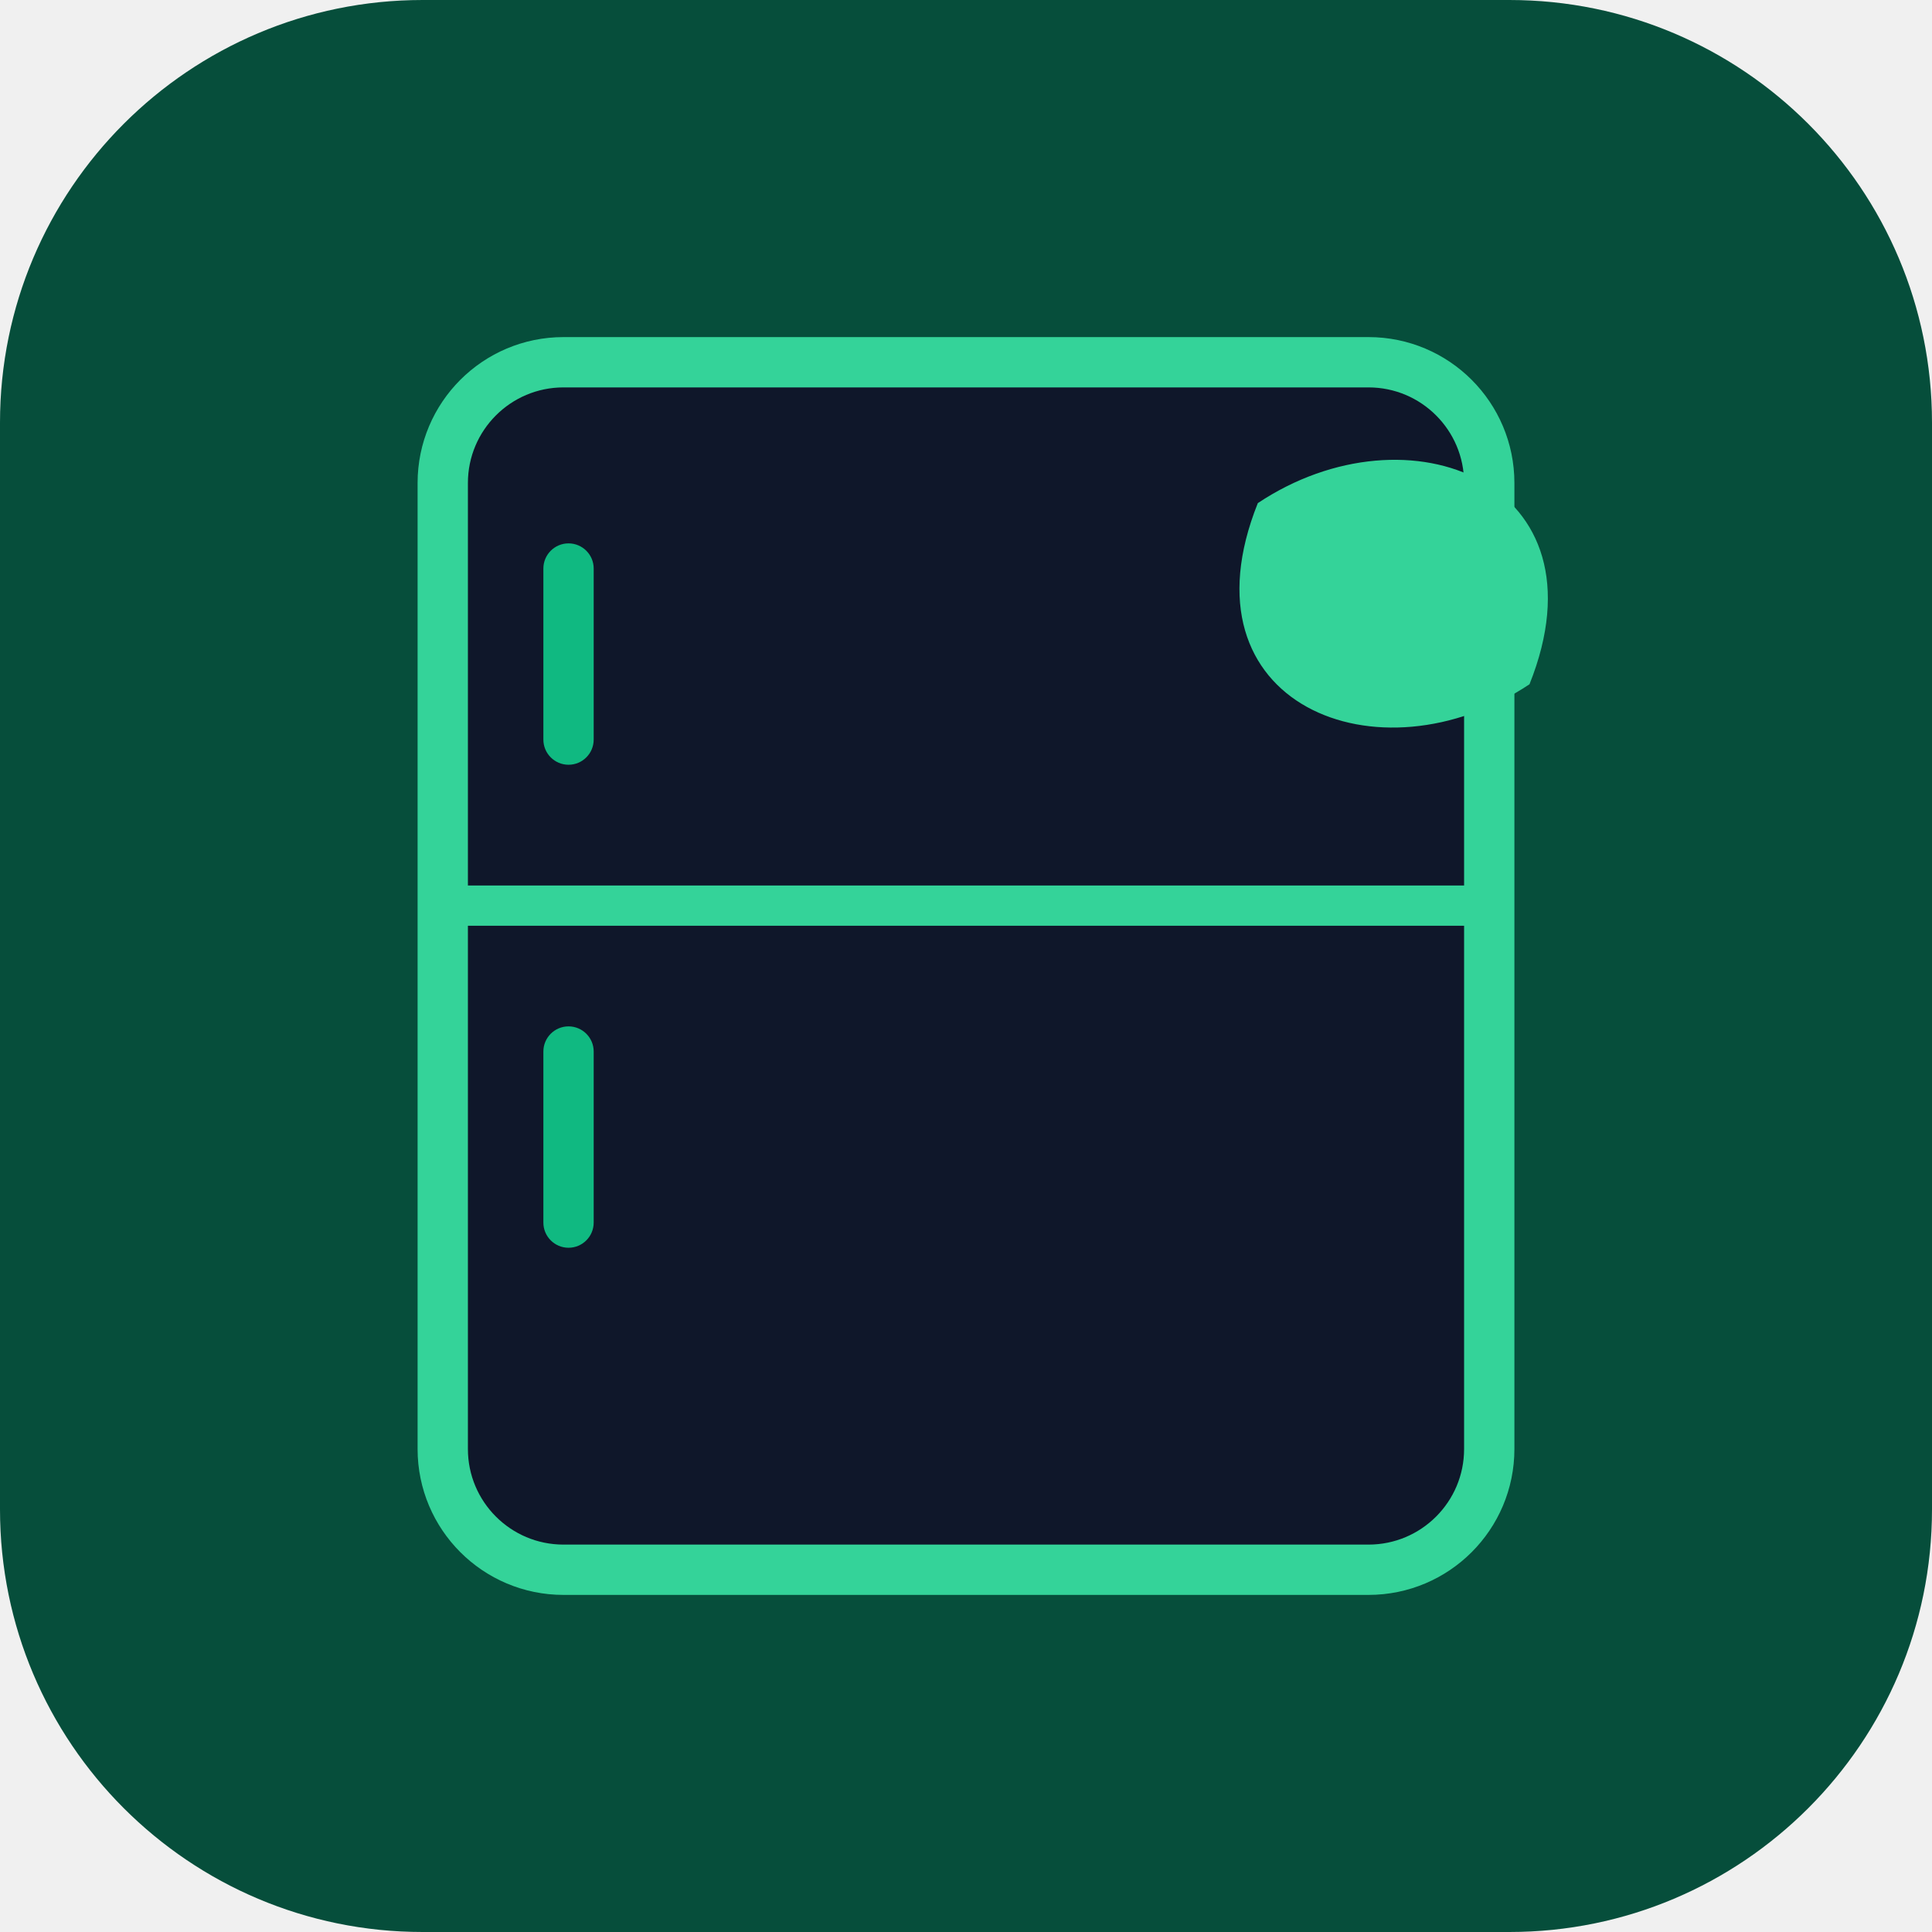
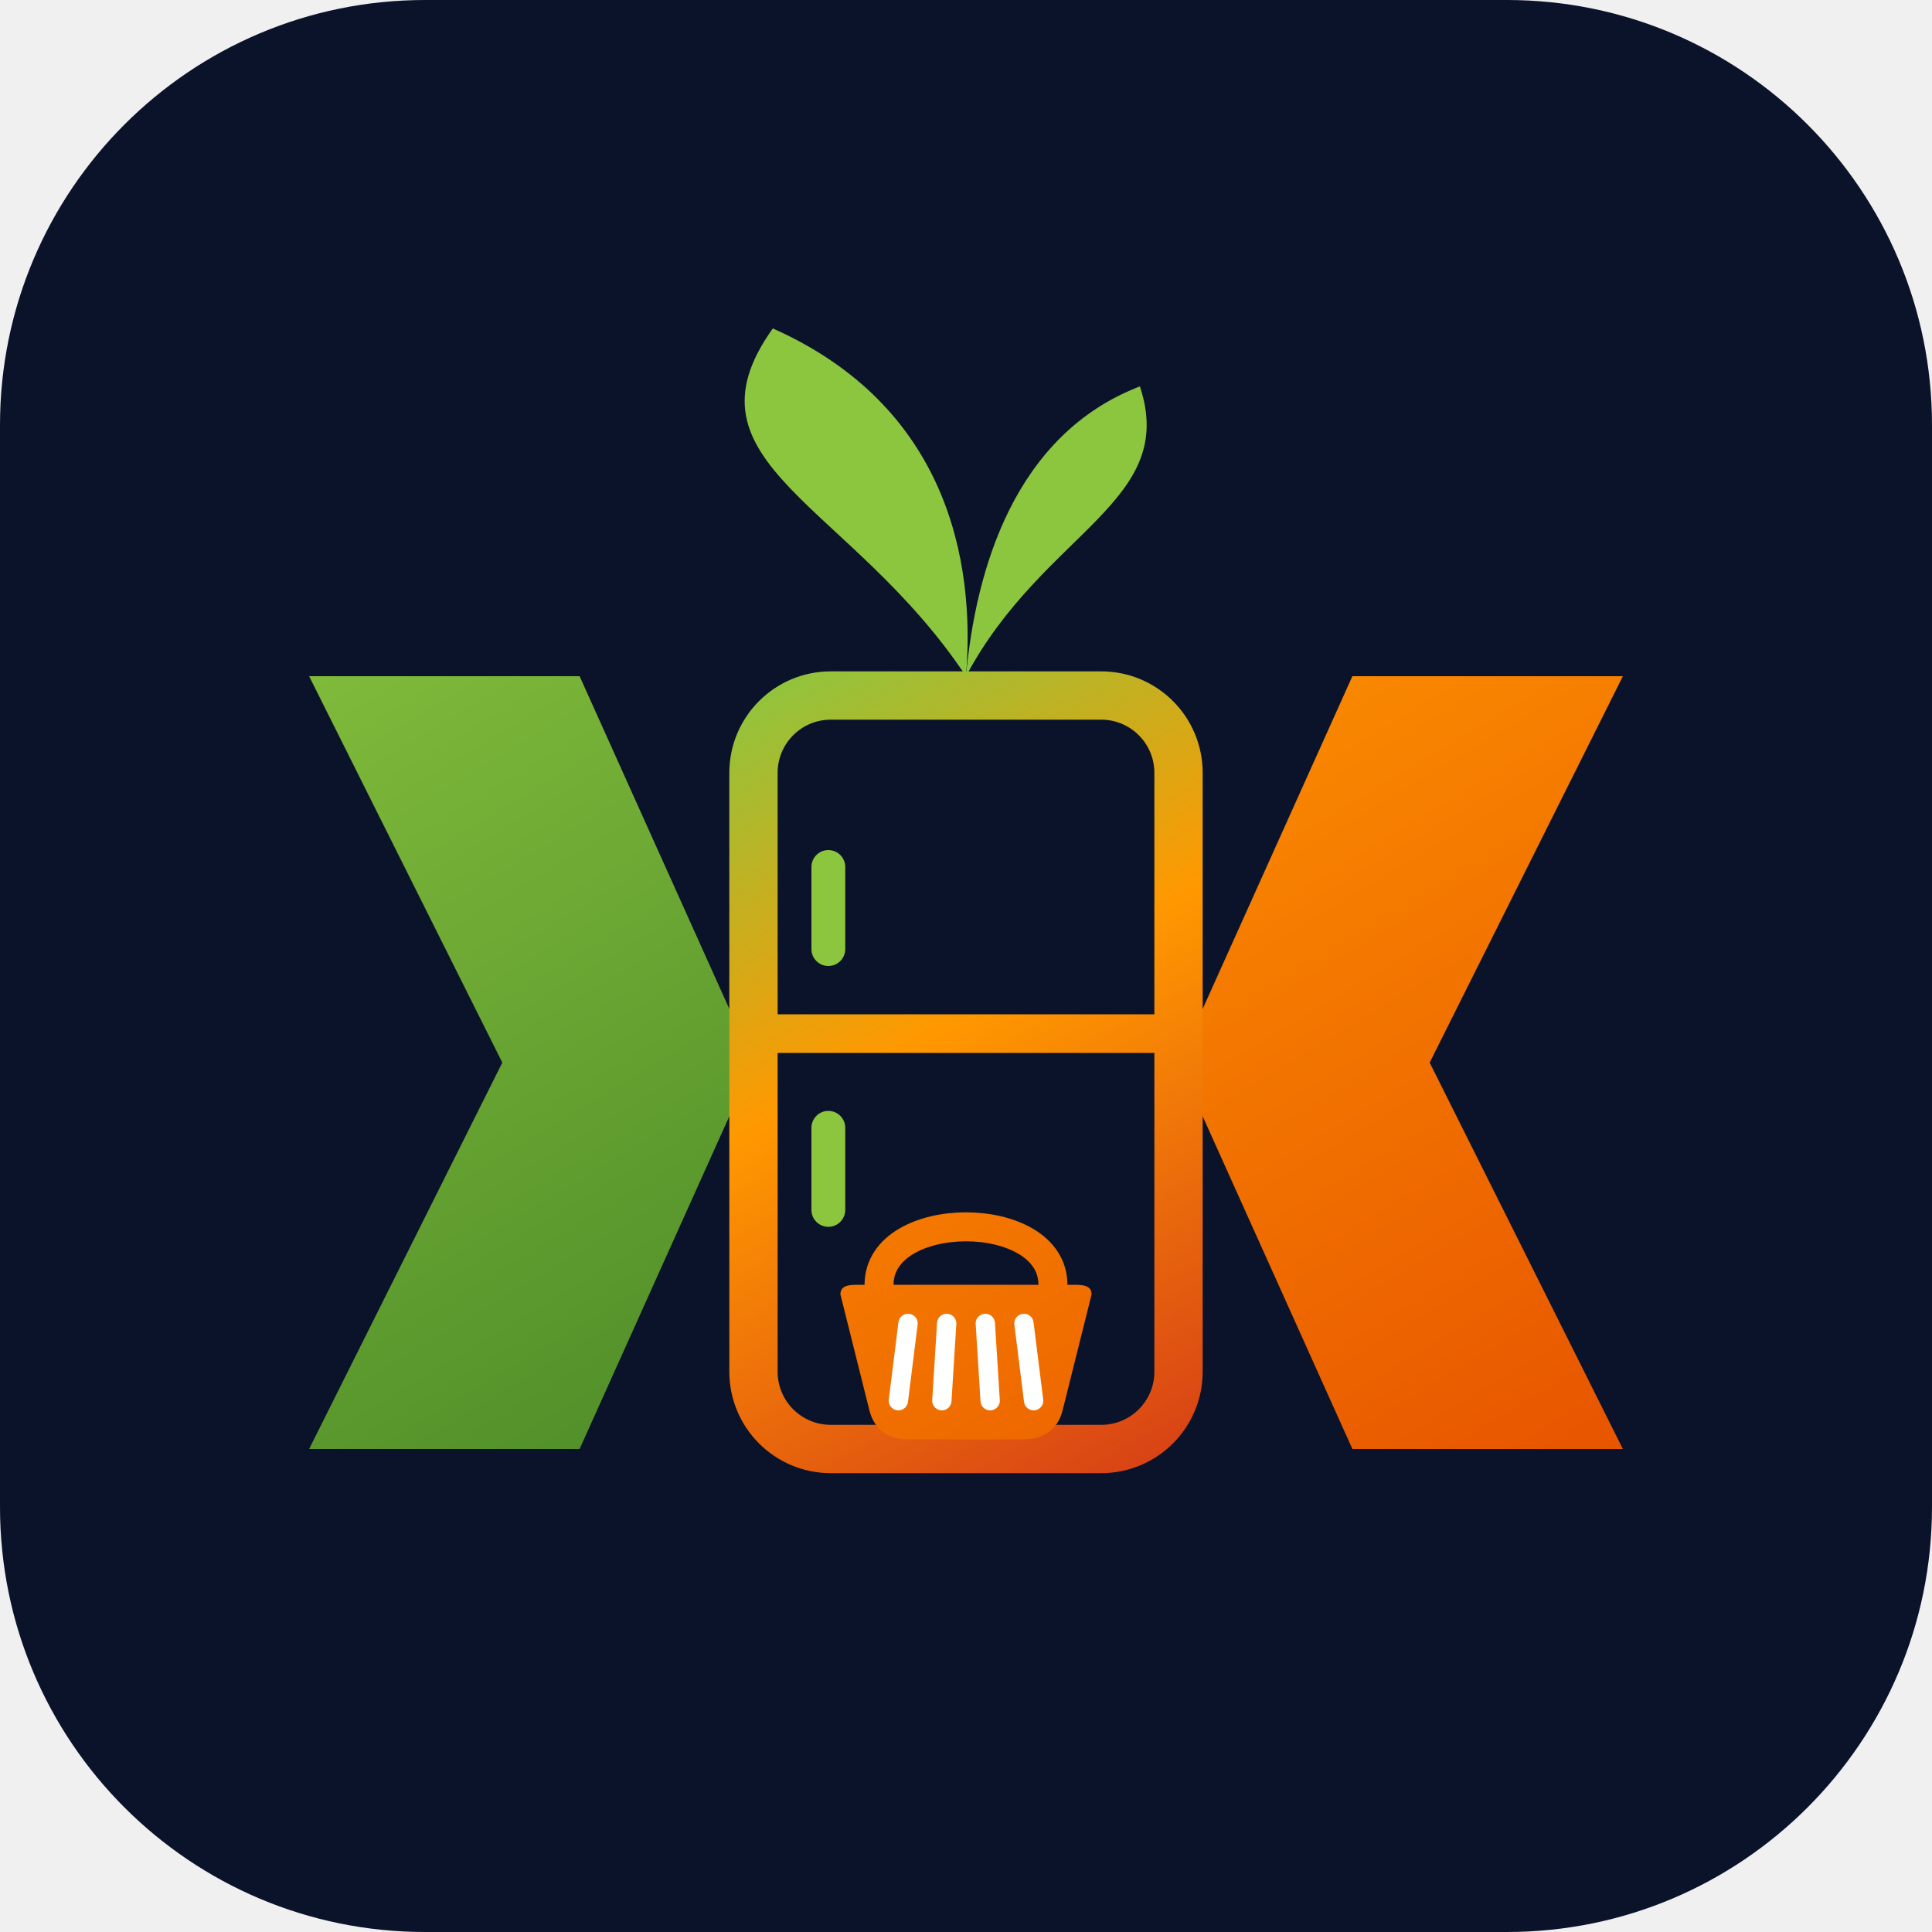
- <svg xmlns="http://www.w3.org/2000/svg" viewBox="0 0 192 192" width="192" height="192">
-   <rect width="192" height="192" rx="42" fill="#064e3b" />
-   <rect x="44" y="36" width="104" height="120" rx="12" fill="#0f172a" stroke="#34d399" stroke-width="5" />
-   <line x1="44" y1="90" x2="148" y2="90" stroke="#34d399" stroke-width="4" />
-   <rect x="54" y="54" width="5" height="22" rx="2.5" fill="#10b981" />
-   <rect x="54" y="102" width="5" height="22" rx="2.5" fill="#10b981" />
-   <path d="M 125 50 C 140 40, 160 48, 152 68 C 137 78, 117 70, 125 50 Z" fill="#34d399" />
+ <svg xmlns="http://www.w3.org/2000/svg" viewBox="0 0 200 200" width="192" height="192">
+   <defs>
+     <linearGradient id="ks-pwa-green" x1="20" y1="50" x2="80" y2="150" gradientUnits="userSpaceOnUse">
+       <stop offset="0%" stop-color="#8cc63f" />
+       <stop offset="100%" stop-color="#4d8b28" />
+     </linearGradient>
+     <linearGradient id="ks-pwa-orange" x1="120" y1="50" x2="180" y2="150" gradientUnits="userSpaceOnUse">
+       <stop offset="0%" stop-color="#ff9800" />
+       <stop offset="100%" stop-color="#e65100" />
+     </linearGradient>
+     <linearGradient id="ks-pwa-fridge" x1="78" y1="70" x2="122" y2="150" gradientUnits="userSpaceOnUse">
+       <stop offset="0%" stop-color="#8cc63f" />
+       <stop offset="45%" stop-color="#ff9800" />
+       <stop offset="100%" stop-color="#d84315" />
+     </linearGradient>
+   </defs>
+   <rect width="200" height="200" rx="44" fill="#0b132b" />
+   <path d="M 32 70 L 60 70 L 78 110 L 60 150 L 32 150 L 52 110 Z" fill="url(#ks-pwa-green)" />
+   <path d="M 168 70 L 140 70 L 122 110 L 140 150 L 168 150 L 148 110 Z" fill="url(#ks-pwa-orange)" />
+   <rect x="78" y="72" width="44" height="78" rx="8" ry="8" stroke="url(#ks-pwa-fridge)" stroke-width="5" fill="none" />
+   <line x1="78" y1="107" x2="122" y2="107" stroke="url(#ks-pwa-fridge)" stroke-width="4" />
+   <rect x="84" y="88" width="3.5" height="12" rx="1.75" fill="#8cc63f" />
+   <rect x="84" y="115" width="3.5" height="12" rx="1.75" fill="#8cc63f" />
+   <path d="M 100 70 C 88 52 70 48 80 34 C 98 42 101 58 100 70 Z" fill="#8cc63f" />
+   <path d="M 100 70 C 108 55 122 52 118 40 C 105 45 101 59 100 70 Z" fill="#8cc63f" />
+   <path d="M 91 133 C 91 125 109 125 109 133" stroke="url(#ks-pwa-orange)" stroke-width="3" stroke-linecap="round" fill="none" />
+   <path d="M 87 134 C 87 133 88 133 89 133 L 111 133 C 112 133 113 133 113 134 L 110 146 C 109.5 148 108 149 106 149 L 94 149 C 92 149 90.5 148 90 146 Z" fill="url(#ks-pwa-orange)" />
+   <line x1="94" y1="137" x2="93" y2="145" stroke="#ffffff" stroke-width="2" stroke-linecap="round" />
+   <line x1="98" y1="137" x2="97.5" y2="145" stroke="#ffffff" stroke-width="2" stroke-linecap="round" />
+   <line x1="102" y1="137" x2="102.5" y2="145" stroke="#ffffff" stroke-width="2" stroke-linecap="round" />
+   <line x1="106" y1="137" x2="107" y2="145" stroke="#ffffff" stroke-width="2" stroke-linecap="round" />
</svg>
